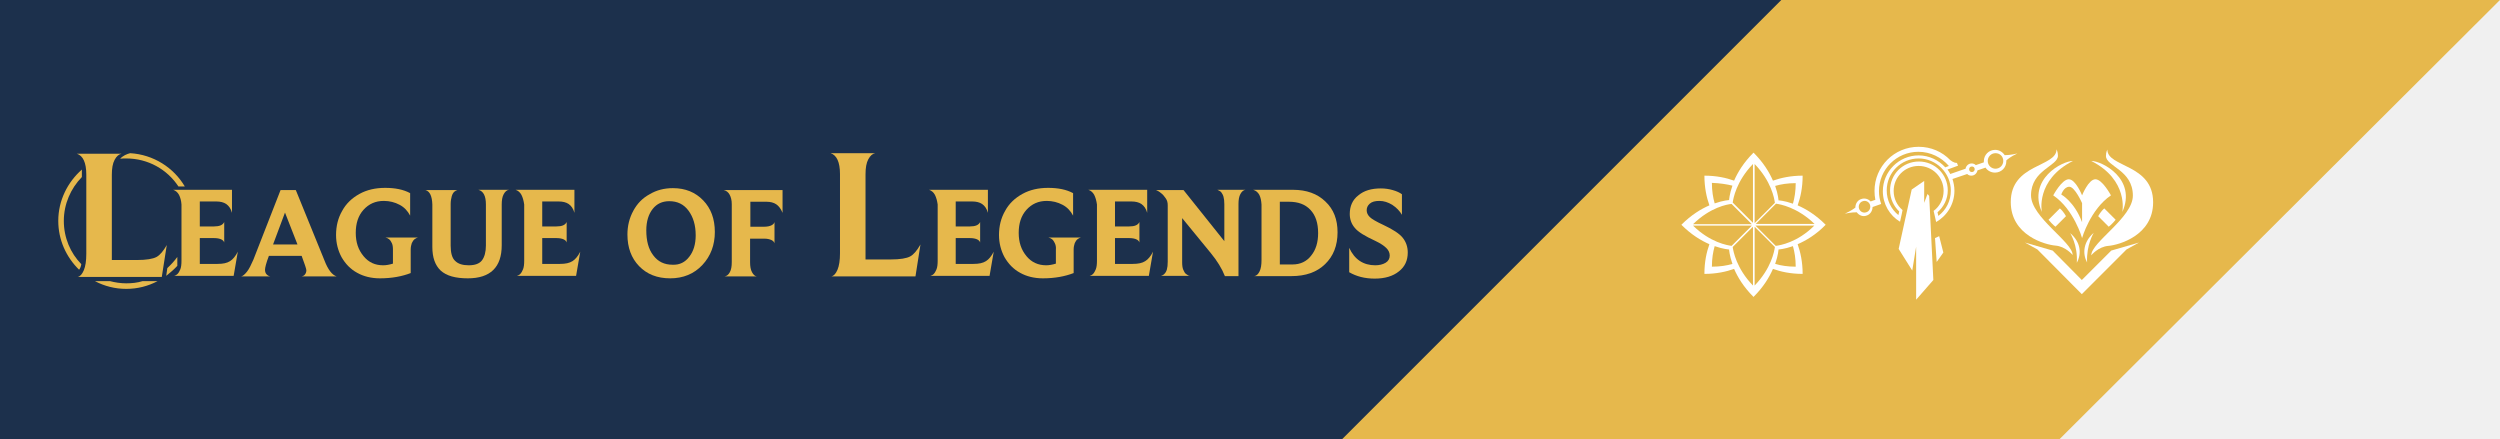
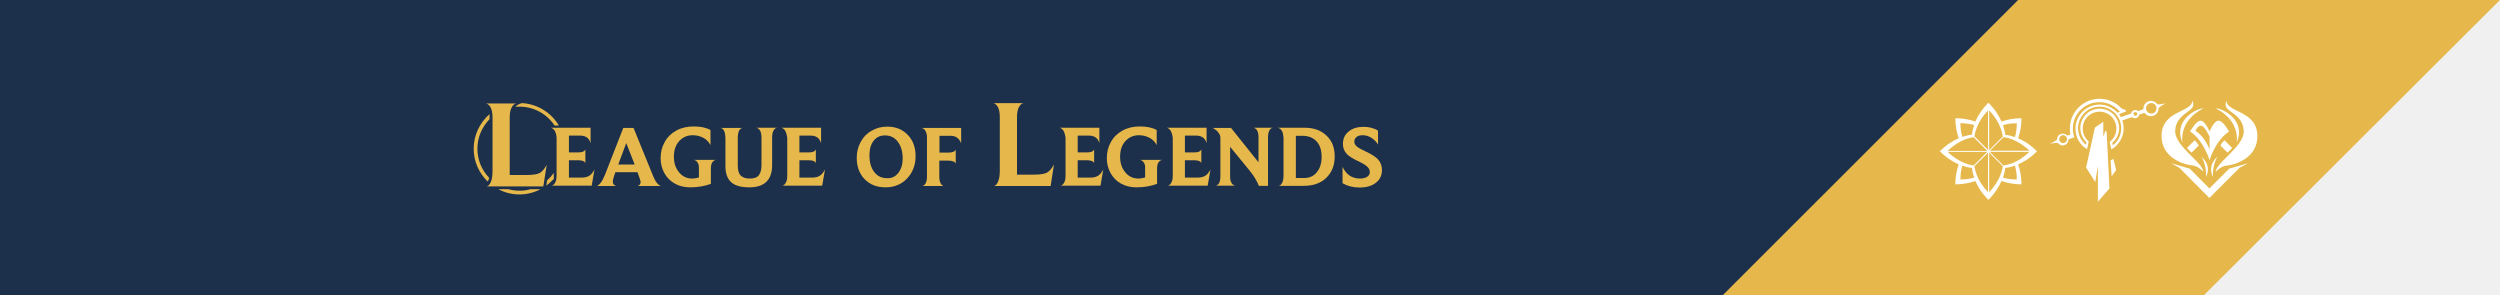
- <svg xmlns="http://www.w3.org/2000/svg" version="1.1" id="Camada_1" x="0px" y="0px" viewBox="0 0 900.9 157.9" style="enable-background:new 0 0 900.9 157.9;" xml:space="preserve">
+ <svg xmlns="http://www.w3.org/2000/svg" version="1.1" id="Camada_1" x="0px" y="0px" viewBox="0 0 1338.5 157.9" style="enable-background:new 0 0 1338.5 157.9;" xml:space="preserve">
  <style type="text/css">
	.st0{fill:#E6B84C;}
	.st1{fill:#1C304C;}
	.st2{fill:#FFFFFF;}
</style>
-   <polygon class="st0" points="732.4,168 422.8,168 598.5,-7.7 908.6,-7.7 " />
-   <polygon class="st1" points="-7.8,-7.6 649.5,-7.6 473.7,168.2 -7.8,168.3 " />
+   <polygon class="st0" points="1170,168 860.4,168 1036.1,-7.7 1346.2,-7.7 " />
+   <polygon class="st1" points="-7.8,-6.6 1087.1,-6.6 911.3,169.1 -7.8,169.3 " />
  <g>
    <g>
-       <path class="st0" d="M64.5,70.2c-0.5-0.9-1.2-1.5-2.1-1.8h21.2v8.3c-0.4-1.5-1.1-2.5-2.1-3.2c-0.9-0.6-2.1-0.9-3.6-0.9H72v9h5.1    c2,0,3.2-0.5,3.7-1.6v7.4c-0.1-0.4-0.4-0.8-1-1.1c-0.6-0.3-1.5-0.5-2.6-0.5H72v9.3h6.4c2,0,3.4-0.3,4.5-1c1-0.6,2-1.8,2.8-3.4    l-1.5,8.7H62.8c0.4-0.1,0.8-0.3,1.2-0.7c0.4-0.4,0.7-1,1-1.7c0.3-0.8,0.4-1.8,0.4-3.1V73.7C65.3,72.3,65,71.2,64.5,70.2z" />
-       <path class="st0" d="M106.6,68.5l10.3,25.3c1.3,3.4,2.8,5.3,4.4,5.8h-12.6c0.5-0.1,0.9-0.3,1.2-0.7c0.3-0.4,0.5-0.9,0.5-1.5    c0-0.5-0.6-2.2-1.7-5.2H96.9c-1,2.6-1.4,4.3-1.4,5c0,0.7,0.2,1.3,0.6,1.7c0.4,0.4,0.8,0.6,1.3,0.7H86.9c0.6-0.1,1.3-0.7,2.1-1.7    c0.8-1,1.5-2.5,2.3-4.3l9.8-25.1H106.6z M102.7,76.6l-4.3,11.5h8.8L102.7,76.6z" />
-       <path class="st0" d="M141.2,87.6c-0.3-0.6-0.6-1.1-1-1.4c-0.4-0.3-0.8-0.5-1.3-0.6h11.7c-0.4,0.1-0.8,0.3-1.2,0.6    c-0.4,0.3-0.7,0.8-1,1.4c-0.2,0.6-0.4,1.4-0.4,2.3v8.5c-3.1,1.2-6.8,1.9-11.1,1.9c-3.1,0-5.9-0.7-8.2-2c-2.4-1.3-4.2-3.2-5.6-5.6    c-1.3-2.4-2-5.1-2-8c0-3.2,0.7-6.1,2.2-8.7c1.4-2.6,3.5-4.6,6.2-6.1c2.7-1.5,5.8-2.2,9.3-2.2c3.6,0,6.6,0.6,9,1.9v8.1    c-0.9-1.7-2.1-3-3.8-3.9c-1.7-0.9-3.6-1.4-5.7-1.4c-3,0-5.4,1.1-7.3,3.2c-1.9,2.1-2.8,4.9-2.8,8.3c0,3.4,0.9,6.1,2.8,8.4    s4.2,3.3,7.1,3.3c1,0,2.2-0.2,3.5-0.6v-5C141.6,89,141.5,88.2,141.2,87.6z" />
-       <path class="st0" d="M153.3,68.5h11.5c-0.4,0.1-0.7,0.3-1.1,0.6c-0.4,0.4-0.7,0.9-0.9,1.6c-0.2,0.7-0.4,1.7-0.4,2.8v15    c0,2.6,0.5,4.5,1.6,5.5c1.1,1.1,2.7,1.6,4.9,1.6c2.3,0,3.9-0.6,4.8-1.8c0.9-1.2,1.4-3,1.4-5.3V73.7c0-3.1-0.9-4.8-2.7-5.3h11    c-0.8,0.1-1.4,0.7-1.9,1.6c-0.5,0.9-0.7,2.2-0.7,3.7v14.7c0,7.9-4.1,11.9-12.2,11.9c-4.5,0-7.7-0.9-9.8-2.8c-2-1.9-3-4.7-3-8.5    V73.7C155.7,70.7,154.9,68.9,153.3,68.5z" />
-       <path class="st0" d="M187.9,70.2c-0.5-0.9-1.2-1.5-2.1-1.8h21.2v8.3c-0.4-1.5-1.1-2.5-2.1-3.2c-0.9-0.6-2.1-0.9-3.6-0.9h-5.9v9    h5.1c2,0,3.2-0.5,3.7-1.6v7.4c-0.1-0.4-0.4-0.8-1-1.1c-0.6-0.3-1.5-0.5-2.6-0.5h-5.2v9.3h6.4c2,0,3.4-0.3,4.5-1    c1-0.6,2-1.8,2.8-3.4l-1.5,8.7h-21.3c0.4-0.1,0.8-0.3,1.2-0.7c0.4-0.4,0.7-1,1-1.7c0.3-0.8,0.4-1.8,0.4-3.1V73.7    C188.7,72.3,188.4,71.2,187.9,70.2z" />
-       <path class="st0" d="M230.3,95.9c-2.8-2.9-4.2-6.7-4.2-11.4c0-3.1,0.7-5.9,2.1-8.5c1.4-2.6,3.3-4.6,5.9-6c2.5-1.5,5.3-2.2,8.4-2.2    c4.5,0,8.1,1.5,10.9,4.4c2.8,2.9,4.2,6.7,4.2,11.4c0,4.7-1.5,8.7-4.5,11.9c-3,3.2-6.9,4.8-11.6,4.8    C236.8,100.3,233.1,98.8,230.3,95.9z M248.4,92.5c1.5-1.9,2.3-4.5,2.3-7.7c0-3.7-0.9-6.6-2.6-8.9s-4-3.4-6.9-3.4    c-2.5,0-4.5,0.9-6,2.8c-1.5,1.9-2.3,4.5-2.3,7.7c0,3.8,0.8,6.8,2.5,9c1.7,2.3,4,3.4,7,3.4C244.9,95.5,246.9,94.5,248.4,92.5z" />
-       <path class="st0" d="M262.9,70.1c-0.5-0.9-1.2-1.4-2.1-1.6H282v8.2c-0.6-1.5-1.4-2.5-2.3-3.1c-0.9-0.6-2.1-0.9-3.5-0.9h-5.8v9h5    c1.1,0,2-0.2,2.6-0.5c0.6-0.3,1-0.7,1.1-1.2v7.7c-0.1-0.5-0.5-0.9-1.1-1.2c-0.7-0.3-1.5-0.5-2.6-0.5h-5.1v8.5    c0,1.5,0.2,2.7,0.7,3.6c0.5,0.9,1,1.4,1.7,1.5h-11.6c0.8-0.1,1.4-0.6,1.9-1.5c0.5-0.9,0.7-2.1,0.7-3.7V73.6    C263.7,72.1,263.4,71,262.9,70.1z" />
-       <path class="st0" d="M299.3,55.2h16.1c-1,0.2-1.8,0.9-2.5,2.2c-0.7,1.3-1,3.1-1,5.4v30.7h9c3.5,0,5.8-0.4,7.1-1.1    c1.3-0.7,2.5-2.2,3.7-4.3l-1.8,11.5h-30.3c0.9-0.2,1.6-1,2.2-2.4c0.6-1.4,0.9-3.4,0.9-5.9V62.7C302.7,58.4,301.5,55.9,299.3,55.2z    " />
-       <path class="st0" d="M336.9,70.2c-0.5-0.9-1.2-1.5-2.1-1.8h21.2v8.3c-0.4-1.5-1.1-2.5-2.1-3.2c-0.9-0.6-2.1-0.9-3.6-0.9h-5.9v9    h5.1c2,0,3.2-0.5,3.7-1.6v7.4c-0.1-0.4-0.4-0.8-1-1.1c-0.6-0.3-1.5-0.5-2.6-0.5h-5.2v9.3h6.4c2,0,3.4-0.3,4.5-1    c1-0.6,2-1.8,2.8-3.4l-1.5,8.7h-21.3c0.4-0.1,0.8-0.3,1.2-0.7c0.4-0.4,0.7-1,1-1.7c0.3-0.8,0.4-1.8,0.4-3.1V73.7    C337.7,72.3,337.4,71.2,336.9,70.2z" />
-       <path class="st0" d="M380.1,87.6c-0.3-0.6-0.6-1.1-1-1.4s-0.8-0.5-1.3-0.6h11.7c-0.4,0.1-0.8,0.3-1.2,0.6c-0.4,0.3-0.7,0.8-1,1.4    c-0.2,0.6-0.4,1.4-0.4,2.3v8.5c-3.1,1.2-6.8,1.9-11.1,1.9c-3.1,0-5.9-0.7-8.2-2c-2.4-1.3-4.2-3.2-5.6-5.6c-1.3-2.4-2-5.1-2-8    c0-3.2,0.7-6.1,2.2-8.7c1.4-2.6,3.5-4.6,6.2-6.1c2.7-1.5,5.8-2.2,9.3-2.2c3.6,0,6.6,0.6,9,1.9v8.1c-0.9-1.7-2.1-3-3.8-3.9    c-1.7-0.9-3.6-1.4-5.7-1.4c-3,0-5.4,1.1-7.3,3.2c-1.9,2.1-2.8,4.9-2.8,8.3c0,3.4,0.9,6.1,2.8,8.4c1.8,2.2,4.2,3.3,7.1,3.3    c1,0,2.2-0.2,3.5-0.6v-5C380.6,89,380.4,88.2,380.1,87.6z" />
-       <path class="st0" d="M394.3,70.2c-0.5-0.9-1.2-1.5-2.1-1.8h21.2v8.3c-0.4-1.5-1.1-2.5-2.1-3.2c-0.9-0.6-2.1-0.9-3.6-0.9h-5.9v9    h5.1c2,0,3.2-0.5,3.7-1.6v7.4c-0.1-0.4-0.4-0.8-1-1.1c-0.6-0.3-1.5-0.5-2.6-0.5h-5.2v9.3h6.4c2,0,3.4-0.3,4.5-1    c1-0.6,2-1.8,2.8-3.4l-1.5,8.7h-21.3c0.4-0.1,0.8-0.3,1.2-0.7c0.4-0.4,0.7-1,1-1.7c0.3-0.8,0.4-1.8,0.4-3.1V73.7    C395.1,72.3,394.8,71.2,394.3,70.2z" />
-       <path class="st0" d="M420.1,71.5c-0.5-0.7-1-1.4-1.7-1.9c-0.7-0.6-1.3-0.9-1.8-1.1h9.9l14.7,18.4V73.6c0-1.1-0.1-2-0.3-2.7    c-0.2-0.7-0.5-1.2-0.8-1.6c-0.3-0.4-0.8-0.6-1.4-0.9h10.1c-0.7,0.1-1.3,0.6-1.8,1.5c-0.5,0.9-0.7,2.1-0.7,3.6v26h-4.9    c-1.1-2.8-2.8-5.5-5-8.2L426,78.6v15.8c0,1.2,0.1,2.1,0.4,2.8c0.3,0.7,0.6,1.3,1.1,1.6c0.5,0.4,0.9,0.6,1.3,0.6h-10.4    c0.4-0.1,0.8-0.3,1.2-0.7c0.4-0.4,0.7-0.9,0.9-1.6c0.2-0.7,0.3-1.6,0.3-2.8V74C420.8,73,420.6,72.2,420.1,71.5z" />
-       <path class="st0" d="M453.8,70.2c-0.5-0.9-1.2-1.5-2.2-1.8h14.4c4.8,0,8.7,1.4,11.6,4.2c3,2.8,4.4,6.5,4.4,11.1    c0,4.8-1.5,8.6-4.5,11.5c-3,2.9-7,4.3-12.1,4.3H452c0.8-0.1,1.4-0.7,1.9-1.7c0.5-1,0.7-2.4,0.7-4.1V73.7    C454.5,72.3,454.3,71.2,453.8,70.2z M472.5,92.1c1.7-2.1,2.5-4.8,2.5-8.1c0-3.6-0.9-6.4-2.8-8.4c-1.9-2-4.4-2.9-7.8-2.9h-3.2v22.6    h4.6C468.6,95.3,470.9,94.2,472.5,92.1z" />
-       <path class="st0" d="M495.6,95.6c1.4,0,2.7-0.3,3.7-0.9c1-0.6,1.5-1.5,1.5-2.6c0-1-0.4-1.9-1.2-2.7c-0.8-0.8-2.1-1.7-4-2.6    c-3.7-1.7-6.2-3.2-7.4-4.7c-1.2-1.4-1.8-3.1-1.8-5c0-2.8,1-5.1,3.1-6.7c2-1.7,4.7-2.5,8.1-2.5c1.5,0,2.9,0.2,4.3,0.6    c1.4,0.4,2.5,0.9,3.3,1.5v7.4c-0.8-1.4-2-2.6-3.5-3.6c-1.5-0.9-3-1.4-4.6-1.4c-1.6,0-2.7,0.3-3.5,1c-0.8,0.7-1.1,1.5-1.1,2.4    c0,0.9,0.4,1.7,1.1,2.4c0.7,0.7,2.4,1.7,5,2.9c3.4,1.6,5.7,3.1,6.9,4.6c1.2,1.5,1.8,3.3,1.8,5.3c0,2.8-1,5.1-3.2,6.8    c-2.1,1.7-5,2.6-8.7,2.6c-3.6,0-6.6-0.8-9.2-2.3v-8.8C488.1,93.5,491.3,95.6,495.6,95.6z" />
-       <path class="st0" d="M27.7,55.4h16.1c-1,0.2-1.8,0.9-2.5,2.2c-0.7,1.3-1,3.1-1,5.4v30.7h9c3.5,0,5.8-0.4,7.1-1.1    c1.3-0.7,2.5-2.2,3.7-4.3l-1.8,11.5H28c0.9-0.2,1.6-1,2.2-2.4c0.6-1.4,0.9-3.4,0.9-5.9V62.9C31.1,58.6,29.9,56.1,27.7,55.4z" />
+       <path class="st0" d="M297.1,70.2c-0.5-0.9-1.2-1.5-2.1-1.8h21.2v8.3c-0.4-1.5-1.1-2.5-2.1-3.2c-0.9-0.6-2.1-0.9-3.6-0.9h-5.9v9    h5.1c2,0,3.2-0.5,3.7-1.6v7.4c-0.1-0.4-0.4-0.8-1-1.1c-0.6-0.3-1.5-0.5-2.6-0.5h-5.2v9.3h6.4c2,0,3.4-0.3,4.5-1    c1-0.6,2-1.8,2.8-3.4l-1.5,8.7h-21.4c0.4-0.1,0.8-0.3,1.2-0.7c0.4-0.4,0.7-1,1-1.7c0.3-0.8,0.4-1.8,0.4-3.1V73.7    C297.9,72.3,297.6,71.2,297.1,70.2z" />
+       <path class="st0" d="M339.2,68.5l10.3,25.3c1.3,3.4,2.8,5.3,4.4,5.8h-12.6c0.5-0.1,0.9-0.3,1.2-0.7c0.3-0.4,0.5-0.9,0.5-1.5    c0-0.5-0.6-2.2-1.7-5.2h-11.8c-1,2.6-1.4,4.3-1.4,5s0.2,1.3,0.6,1.7c0.4,0.4,0.8,0.6,1.3,0.7h-10.5c0.6-0.1,1.3-0.7,2.1-1.7    s1.5-2.5,2.3-4.3l9.8-25.1C333.7,68.5,339.2,68.5,339.2,68.5z M335.3,76.6L331,88.1h8.8L335.3,76.6z" />
+       <path class="st0" d="M373.8,87.6c-0.3-0.6-0.6-1.1-1-1.4c-0.4-0.3-0.8-0.5-1.3-0.6h11.7c-0.4,0.1-0.8,0.3-1.2,0.6    c-0.4,0.3-0.7,0.8-1,1.4c-0.2,0.6-0.4,1.4-0.4,2.3v8.5c-3.1,1.2-6.8,1.9-11.1,1.9c-3.1,0-5.9-0.7-8.2-2c-2.4-1.3-4.2-3.2-5.6-5.6    c-1.3-2.4-2-5.1-2-8c0-3.2,0.7-6.1,2.2-8.7c1.4-2.6,3.5-4.6,6.2-6.1s5.8-2.2,9.3-2.2c3.6,0,6.6,0.6,9,1.9v8.1    c-0.9-1.7-2.1-3-3.8-3.9s-3.6-1.4-5.7-1.4c-3,0-5.4,1.1-7.3,3.2c-1.9,2.1-2.8,4.9-2.8,8.3s0.9,6.1,2.8,8.4s4.2,3.3,7.1,3.3    c1,0,2.2-0.2,3.5-0.6v-5C374.2,89,374.1,88.2,373.8,87.6z" />
+       <path class="st0" d="M385.9,68.5h11.5c-0.4,0.1-0.7,0.3-1.1,0.6c-0.4,0.4-0.7,0.9-0.9,1.6c-0.2,0.7-0.4,1.7-0.4,2.8v15    c0,2.6,0.5,4.5,1.6,5.5c1.1,1.1,2.7,1.6,4.9,1.6c2.3,0,3.9-0.6,4.8-1.8c0.9-1.2,1.4-3,1.4-5.3V73.7c0-3.1-0.9-4.8-2.7-5.3h11    c-0.8,0.1-1.4,0.7-1.9,1.6s-0.7,2.2-0.7,3.7v14.7c0,7.9-4.1,11.9-12.2,11.9c-4.5,0-7.7-0.9-9.8-2.8c-2-1.9-3-4.7-3-8.5V73.7    C388.3,70.7,387.5,68.9,385.9,68.5z" />
+       <path class="st0" d="M420.5,70.2c-0.5-0.9-1.2-1.5-2.1-1.8h21.2v8.3c-0.4-1.5-1.1-2.5-2.1-3.2c-0.9-0.6-2.1-0.9-3.6-0.9H428v9h5.1    c2,0,3.2-0.5,3.7-1.6v7.4c-0.1-0.4-0.4-0.8-1-1.1c-0.6-0.3-1.5-0.5-2.6-0.5H428v9.3h6.4c2,0,3.4-0.3,4.5-1c1-0.6,2-1.8,2.8-3.4    l-1.5,8.7h-21.3c0.4-0.1,0.8-0.3,1.2-0.7c0.4-0.4,0.7-1,1-1.7c0.3-0.8,0.4-1.8,0.4-3.1V73.7C421.3,72.3,421,71.2,420.5,70.2z" />
+       <path class="st0" d="M462.9,95.9c-2.8-2.9-4.2-6.7-4.2-11.4c0-3.1,0.7-5.9,2.1-8.5c1.4-2.6,3.3-4.6,5.9-6c2.5-1.5,5.3-2.2,8.4-2.2    c4.5,0,8.1,1.5,10.9,4.4s4.2,6.7,4.2,11.4c0,4.7-1.5,8.7-4.5,11.9c-3,3.2-6.9,4.8-11.6,4.8C469.4,100.3,465.7,98.8,462.9,95.9z     M481,92.5c1.5-1.9,2.3-4.5,2.3-7.7c0-3.7-0.9-6.6-2.6-8.9s-4-3.4-6.9-3.4c-2.5,0-4.5,0.9-6,2.8s-2.3,4.5-2.3,7.7    c0,3.8,0.8,6.8,2.5,9c1.7,2.3,4,3.4,7,3.4C477.5,95.5,479.5,94.5,481,92.5z" />
+       <path class="st0" d="M495.5,70.1c-0.5-0.9-1.2-1.4-2.1-1.6h21.2v8.2c-0.6-1.5-1.4-2.5-2.3-3.1c-0.9-0.6-2.1-0.9-3.5-0.9H503v9h5    c1.1,0,2-0.2,2.6-0.5s1-0.7,1.1-1.2v7.7c-0.1-0.5-0.5-0.9-1.1-1.2c-0.7-0.3-1.5-0.5-2.6-0.5h-5.1v8.5c0,1.5,0.2,2.7,0.7,3.6    s1,1.4,1.7,1.5h-11.6c0.8-0.1,1.4-0.6,1.9-1.5s0.7-2.1,0.7-3.7V73.6C496.3,72.1,496,71,495.5,70.1z" />
+       <path class="st0" d="M531.9,55.2H548c-1,0.2-1.8,0.9-2.5,2.2c-0.7,1.3-1,3.1-1,5.4v30.7h9c3.5,0,5.8-0.4,7.1-1.1    c1.3-0.7,2.5-2.2,3.7-4.3l-1.8,11.5h-30.3c0.9-0.2,1.6-1,2.2-2.4s0.9-3.4,0.9-5.9V62.7C535.3,58.4,534.1,55.9,531.9,55.2z" />
+       <path class="st0" d="M569.5,70.2c-0.5-0.9-1.2-1.5-2.1-1.8h21.2v8.3c-0.4-1.5-1.1-2.5-2.1-3.2c-0.9-0.6-2.1-0.9-3.6-0.9H577v9h5.1    c2,0,3.2-0.5,3.7-1.6v7.4c-0.1-0.4-0.4-0.8-1-1.1c-0.6-0.3-1.5-0.5-2.6-0.5H577v9.3h6.4c2,0,3.4-0.3,4.5-1c1-0.6,2-1.8,2.8-3.4    l-1.5,8.7h-21.3c0.4-0.1,0.8-0.3,1.2-0.7c0.4-0.4,0.7-1,1-1.7c0.3-0.8,0.4-1.8,0.4-3.1V73.7C570.3,72.3,570,71.2,569.5,70.2z" />
+       <path class="st0" d="M612.7,87.6c-0.3-0.6-0.6-1.1-1-1.4c-0.4-0.3-0.8-0.5-1.3-0.6h11.7c-0.4,0.1-0.8,0.3-1.2,0.6    c-0.4,0.3-0.7,0.8-1,1.4c-0.2,0.6-0.4,1.4-0.4,2.3v8.5c-3.1,1.2-6.8,1.9-11.1,1.9c-3.1,0-5.9-0.7-8.2-2c-2.4-1.3-4.2-3.2-5.6-5.6    c-1.3-2.4-2-5.1-2-8c0-3.2,0.7-6.1,2.2-8.7c1.4-2.6,3.5-4.6,6.2-6.1s5.8-2.2,9.3-2.2c3.6,0,6.6,0.6,9,1.9v8.1    c-0.9-1.7-2.1-3-3.8-3.9c-1.7-0.9-3.6-1.4-5.7-1.4c-3,0-5.4,1.1-7.3,3.2s-2.8,4.9-2.8,8.3s0.9,6.1,2.8,8.4    c1.8,2.2,4.2,3.3,7.1,3.3c1,0,2.2-0.2,3.5-0.6v-5C613.2,89,613,88.2,612.7,87.6z" />
+       <path class="st0" d="M626.9,70.2c-0.5-0.9-1.2-1.5-2.1-1.8H646v8.3c-0.4-1.5-1.1-2.5-2.1-3.2c-0.9-0.6-2.1-0.9-3.6-0.9h-5.9v9h5.1    c2,0,3.2-0.5,3.7-1.6v7.4c-0.1-0.4-0.4-0.8-1-1.1c-0.6-0.3-1.5-0.5-2.6-0.5h-5.2v9.3h6.4c2,0,3.4-0.3,4.5-1c1-0.6,2-1.8,2.8-3.4    l-1.5,8.7h-21.3c0.4-0.1,0.8-0.3,1.2-0.7c0.4-0.4,0.7-1,1-1.7c0.3-0.8,0.4-1.8,0.4-3.1V73.7C627.7,72.3,627.4,71.2,626.9,70.2z" />
+       <path class="st0" d="M652.7,71.5c-0.5-0.7-1-1.4-1.7-1.9c-0.7-0.6-1.3-0.9-1.8-1.1h9.9l14.7,18.4V73.6c0-1.1-0.1-2-0.3-2.7    c-0.2-0.7-0.5-1.2-0.8-1.6s-0.8-0.6-1.4-0.9h10.1c-0.7,0.1-1.3,0.6-1.8,1.5s-0.7,2.1-0.7,3.6v26H674c-1.1-2.8-2.8-5.5-5-8.2    l-10.4-12.7v15.8c0,1.2,0.1,2.1,0.4,2.8c0.3,0.7,0.6,1.3,1.1,1.6c0.5,0.4,0.9,0.6,1.3,0.6H651c0.4-0.1,0.8-0.3,1.2-0.7    c0.4-0.4,0.7-0.9,0.9-1.6c0.2-0.7,0.3-1.6,0.3-2.8V74C653.4,73,653.2,72.2,652.7,71.5z" />
+       <path class="st0" d="M686.4,70.2c-0.5-0.9-1.2-1.5-2.2-1.8h14.4c4.8,0,8.7,1.4,11.6,4.2c3,2.8,4.4,6.5,4.4,11.1    c0,4.8-1.5,8.6-4.5,11.5s-7,4.3-12.1,4.3h-13.4c0.8-0.1,1.4-0.7,1.9-1.7s0.7-2.4,0.7-4.1v-20C687.1,72.3,686.9,71.2,686.4,70.2z     M705.1,92.1c1.7-2.1,2.5-4.8,2.5-8.1c0-3.6-0.9-6.4-2.8-8.4s-4.4-2.9-7.8-2.9h-3.2v22.6h4.6C701.2,95.3,703.5,94.2,705.1,92.1z" />
+       <path class="st0" d="M728.2,95.6c1.4,0,2.7-0.3,3.7-0.9s1.5-1.5,1.5-2.6c0-1-0.4-1.9-1.2-2.7c-0.8-0.8-2.1-1.7-4-2.6    c-3.7-1.7-6.2-3.2-7.4-4.7c-1.2-1.4-1.8-3.1-1.8-5c0-2.8,1-5.1,3.1-6.7c2-1.7,4.7-2.5,8.1-2.5c1.5,0,2.9,0.2,4.3,0.6    s2.5,0.9,3.3,1.5v7.4c-0.8-1.4-2-2.6-3.5-3.6c-1.5-0.9-3-1.4-4.6-1.4c-1.6,0-2.7,0.3-3.5,1c-0.8,0.7-1.1,1.5-1.1,2.4    s0.4,1.7,1.1,2.4c0.7,0.7,2.4,1.7,5,2.9c3.4,1.6,5.7,3.1,6.9,4.6c1.2,1.5,1.8,3.3,1.8,5.3c0,2.8-1,5.1-3.2,6.8    c-2.1,1.7-5,2.6-8.7,2.6c-3.6,0-6.6-0.8-9.2-2.3v-8.8C720.7,93.5,723.9,95.6,728.2,95.6z" />
+       <path class="st0" d="M260.3,55.4h16.1c-1,0.2-1.8,0.9-2.5,2.2c-0.7,1.3-1,3.1-1,5.4v30.7h9c3.5,0,5.8-0.4,7.1-1.1    c1.3-0.7,2.5-2.2,3.7-4.3l-1.8,11.5h-30.3c0.9-0.2,1.6-1,2.2-2.4c0.6-1.4,0.9-3.4,0.9-5.9V62.9C263.7,58.6,262.5,56.1,260.3,55.4z    " />
    </g>
-     <path class="st0" d="M45.5,102.1c-2,0-4-0.3-5.9-0.8h-4.2h-1.2c3.4,1.8,7.2,2.8,11.3,2.8c4.1,0,7.9-1,11.3-2.8h-5.4   C49.5,101.9,47.5,102.1,45.5,102.1z" />
+     <path class="st0" d="M278.1,102.1c-2,0-4-0.3-5.9-0.8H268h-1.2c3.4,1.8,7.2,2.8,11.3,2.8s7.9-1,11.3-2.8H284   C282.1,101.9,280.1,102.1,278.1,102.1z" />
    <g>
-       <path class="st0" d="M23,79.6c0-6.1,2.5-11.7,6.5-15.8v-2.7C24.3,65.7,21,72.3,21,79.6c0,6.9,2.9,13.1,7.5,17.6    c0.4-0.5,0.7-1.2,0.8-2C25.4,91.2,23,85.7,23,79.6z" />
+       <path class="st0" d="M255.6,79.6c0-6.1,2.5-11.7,6.5-15.8v-2.7c-5.2,4.6-8.5,11.2-8.5,18.5c0,6.9,2.9,13.1,7.5,17.6    c0.4-0.5,0.7-1.2,0.8-2C258,91.2,255.6,85.7,255.6,79.6z" />
    </g>
    <g>
-       <path class="st0" d="M46.9,55.2c-1.2,0.3-2.6,0.9-3.6,2c0.7-0.1,1.4-0.1,2.2-0.1c7.9,0,14.8,4,18.8,10.1h2.3    C62.6,60.4,55.3,55.7,46.9,55.2z" />
-       <path class="st0" d="M60.3,96.6l-0.4,2.8c1.4-1.1,2.8-2.3,4-3.6v-3.2C62.8,94.1,61.6,95.4,60.3,96.6z" />
+       <path class="st0" d="M279.5,55.2c-1.2,0.3-2.6,0.9-3.6,2c0.7-0.1,1.4-0.1,2.2-0.1c7.9,0,14.8,4,18.8,10.1h2.3    C295.2,60.4,287.9,55.7,279.5,55.2z" />
+       <path class="st0" d="M292.9,96.6l-0.4,2.8c1.4-1.1,2.8-2.3,4-3.6v-3.2C295.4,94.1,294.2,95.4,292.9,96.6z" />
    </g>
  </g>
  <g>
-     <polygon class="st2" points="694.6,69.9 693.4,73.1 693.4,65.2 688.9,68.3 684.2,89.7 689.1,97.5 690.5,88.9 690.5,108    696.7,100.9 695.2,70.6  " />
-     <polygon class="st2" points="697.3,85.8 697.9,94.4 700.3,91 698.8,85.1  " />
-     <path class="st2" d="M727,55.3c-2.6,0.6-3.9,0.6-4.6,0.6c-0.7-1.1-2-1.9-3.4-1.9c-2.3,0-4.1,1.8-4.1,4.1c0,0.1,0,0.2,0,0.4l-2.9,1   c-0.4-0.4-0.9-0.6-1.5-0.6c-1.1,0-2,0.8-2.2,1.9l-5.5,1.9c-0.3-0.6-0.6-1.1-1-1.6l3.8-1.4l-0.4-1c0,0-0.5,0-0.8-0.1   c-0.6-0.2-1.1-0.5-1.6-0.9c-2.9-3-6.9-4.8-11.4-4.8c-8.8,0-15.9,7.1-15.9,15.9c0,1.1,0.1,2.2,0.3,3.2l-1.7,0.6   c-0.8-0.9-2.1-1.3-3.3-0.9c-1.4,0.4-2.2,1.7-2.2,3.1c-0.5,0.4-1.6,1.2-3.8,2.2c2.4-0.5,3.7-0.5,4.3-0.5c0.8,1.1,2.2,1.7,3.5,1.2   c1.4-0.4,2.2-1.8,2.2-3.1l3.1-1.1c-0.5-1.4-0.8-3-0.8-4.6c0-7.9,6.4-14.2,14.2-14.2c4.4,0,8.3,2,11,5.1l-1.3,0.5   c-2.4-2.6-5.8-4.3-9.6-4.3c-7.1,0-12.9,5.8-12.9,12.9c0,4.7,2.5,8.8,6.2,11l0.6-2.7l0,0l0.3-1.5c-2-1.7-3.2-4.1-3.2-6.9   c0-5,4-9,9-9s9,4,9,9c0,2.9-1.4,5.6-3.6,7.2l0.6,2.6l0,0l0.3,1.4c3.9-2.2,6.6-6.4,6.6-11.3c0-1.5-0.3-2.9-0.7-4.2l5.3-1.8   c0.4,0.4,0.9,0.6,1.5,0.6c1.1,0,2-0.8,2.2-1.9l2.9-1c0.7,1.1,2,1.8,3.4,1.8c2.3,0,4.1-1.8,4.1-4.1c0-0.1,0-0.2,0-0.3   C723.6,57.3,724.6,56.4,727,55.3z M672.5,76.5c-1.1,0.4-2.3-0.3-2.6-1.4s0.3-2.3,1.4-2.6c1.1-0.4,2.3,0.3,2.6,1.4   C674.2,75,673.6,76.2,672.5,76.5z M698.5,77.8l-0.3-1.3c2.2-1.9,3.7-4.7,3.7-7.9c0-5.7-4.6-10.4-10.4-10.4s-10.4,4.6-10.4,10.4   c0,3,1.3,5.7,3.3,7.6l-0.3,1.3c-2.6-2.1-4.2-5.3-4.2-8.9c0-6.4,5.2-11.5,11.5-11.5S703,62.3,703,68.7   C703,72.4,701.3,75.7,698.5,77.8z M710.6,62c-0.6,0-1-0.4-1-1c0-0.6,0.4-1,1-1s1,0.4,1,1C711.6,61.6,711.1,62,710.6,62z    M719.1,60.8c-1.5,0-2.8-1.2-2.8-2.8c0-1.5,1.2-2.8,2.8-2.8s2.8,1.2,2.8,2.8C721.9,59.6,720.6,60.8,719.1,60.8z" />
+     <polygon class="st2" points="1127.3,69.9 1126.1,73.1 1126.1,65.2 1121.6,68.3 1116.9,89.7 1121.8,97.5 1123.2,88.9 1123.2,108    1129.4,100.9 1127.9,70.6  " />
+     <polygon class="st2" points="1130,85.8 1130.6,94.4 1133,91 1131.5,85.1  " />
+     <path class="st2" d="M1159.7,55.3c-2.6,0.6-3.9,0.6-4.6,0.6c-0.7-1.1-2-1.9-3.4-1.9c-2.3,0-4.1,1.8-4.1,4.1c0,0.1,0,0.2,0,0.4   l-2.9,1c-0.4-0.4-0.9-0.6-1.5-0.6c-1.1,0-2,0.8-2.2,1.9l-5.5,1.9c-0.3-0.6-0.6-1.1-1-1.6l3.8-1.4l-0.4-1c0,0-0.5,0-0.8-0.1   c-0.6-0.2-1.1-0.5-1.6-0.9c-2.9-3-6.9-4.8-11.4-4.8c-8.8,0-15.9,7.1-15.9,15.9c0,1.1,0.1,2.2,0.3,3.2l-1.7,0.6   c-0.8-0.9-2.1-1.3-3.3-0.9c-1.4,0.4-2.2,1.7-2.2,3.1c-0.5,0.4-1.6,1.2-3.8,2.2c2.4-0.5,3.7-0.5,4.3-0.5c0.8,1.1,2.2,1.7,3.5,1.2   c1.4-0.4,2.2-1.8,2.2-3.1l3.1-1.1c-0.5-1.4-0.8-3-0.8-4.6c0-7.9,6.4-14.2,14.2-14.2c4.4,0,8.3,2,11,5.1l-1.3,0.5   c-2.4-2.6-5.8-4.3-9.6-4.3c-7.1,0-12.9,5.8-12.9,12.9c0,4.7,2.5,8.8,6.2,11l0.6-2.7l0,0l0.3-1.5c-2-1.7-3.2-4.1-3.2-6.9   c0-5,4-9,9-9s9,4,9,9c0,2.9-1.4,5.6-3.6,7.2l0.6,2.6l0,0l0.3,1.4c3.9-2.2,6.6-6.4,6.6-11.3c0-1.5-0.3-2.9-0.7-4.2l5.3-1.8   c0.4,0.4,0.9,0.6,1.5,0.6c1.1,0,2-0.8,2.2-1.9l2.9-1c0.7,1.1,2,1.8,3.4,1.8c2.3,0,4.1-1.8,4.1-4.1c0-0.1,0-0.2,0-0.3   C1156.3,57.3,1157.3,56.4,1159.7,55.3z M1105.2,76.5c-1.1,0.4-2.3-0.3-2.6-1.4c-0.3-1.1,0.3-2.3,1.4-2.6c1.1-0.4,2.3,0.3,2.6,1.4   C1106.9,75,1106.3,76.2,1105.2,76.5z M1131.2,77.8l-0.3-1.3c2.2-1.9,3.7-4.7,3.7-7.9c0-5.7-4.6-10.4-10.4-10.4s-10.4,4.6-10.4,10.4   c0,3,1.3,5.7,3.3,7.6l-0.3,1.3c-2.6-2.1-4.2-5.3-4.2-8.9c0-6.4,5.2-11.5,11.5-11.5c6.3,0,11.6,5.2,11.6,11.6   C1135.7,72.4,1134,75.7,1131.2,77.8z M1143.3,62c-0.6,0-1-0.4-1-1s0.4-1,1-1s1,0.4,1,1S1143.8,62,1143.3,62z M1151.8,60.8   c-1.5,0-2.8-1.2-2.8-2.8c0-1.5,1.2-2.8,2.8-2.8s2.8,1.2,2.8,2.8C1154.6,59.6,1153.3,60.8,1151.8,60.8z" />
  </g>
  <g>
-     <path class="st2" d="M738.2,79.2c1.6,1.9,2.5,2.5,2.5,2.5l3.8-3.8c0,0-0.9-1.7-2.2-2.8L738.2,79.2z" />
-     <path class="st2" d="M762.4,79.2c-1.6,1.9-2.5,2.5-2.5,2.5l-3.8-3.8c0,0,0.9-1.7,2.2-2.8L762.4,79.2z" />
-     <path class="st2" d="M735.8,76.4c0,0-2.4-11.5,11.2-18.4C743.2,58,730.6,64.5,735.8,76.4z" />
-     <path class="st2" d="M746.9,91.9c0-4.7-15-13.6-15-21.5c0-9.2,9.7-10.5,9.7-14.3c0-1.3-0.5-2.3-0.5-2.3c0,6.5-16.5,5.1-16.5,19   c0,12,12.4,15.4,16.1,15.7S746.9,91.9,746.9,91.9z" />
-     <path class="st2" d="M746,84c0,0,2.8,4.3,2.4,10.7C750.2,91.4,749.8,87.2,746,84z" />
-     <path class="st2" d="M753.6,58c13.6,6.9,11.2,18.4,11.2,18.4C770.1,64.5,757.5,58,753.6,58z" />
-     <path class="st2" d="M759.4,53.9c0,0-0.5,0.9-0.5,2.3c0,3.8,9.7,5,9.7,14.3c0,7.9-15,16.8-15,21.5c0,0,2.5-3.1,6.2-3.4   c3.7-0.3,16.1-3.7,16.1-15.7C775.9,59,759.4,60.4,759.4,53.9z" />
-     <polygon class="st2" points="750.2,100.9 739.7,90.3 729.7,87.4 734.2,89.9 750.2,106 766.3,89.9 770.8,87.4 760.8,90.3  " />
-     <path class="st2" d="M752.1,94.6c-0.3-6.4,2.4-10.7,2.4-10.7C750.7,87.2,750.4,91.4,752.1,94.6z" />
-     <path class="st2" d="M739.9,70.4c7.5,5.1,10.4,15.4,10.4,15.4s2.9-10.3,10.4-15.4c0,0-3.1-5.8-5.6-5.8c-2.5,0-4.8,5.8-4.8,5.8   s-2.3-5.8-4.8-5.8C743,64.6,739.9,70.4,739.9,70.4z M750.3,73.2c0,0,0,4.8,0,6.9c-2.8-7.5-7.5-10-7.5-10s0.9-2.8,2.9-2.8   S750.3,73.2,750.3,73.2z" />
+     <path class="st2" d="M1170.9,79.2c1.6,1.9,2.5,2.5,2.5,2.5l3.8-3.8c0,0-0.9-1.7-2.2-2.8L1170.9,79.2z" />
+     <path class="st2" d="M1195.1,79.2c-1.6,1.9-2.5,2.5-2.5,2.5l-3.8-3.8c0,0,0.9-1.7,2.2-2.8L1195.1,79.2z" />
+     <path class="st2" d="M1168.5,76.4c0,0-2.4-11.5,11.2-18.4C1175.9,58,1163.3,64.5,1168.5,76.4z" />
+     <path class="st2" d="M1179.6,91.9c0-4.7-15-13.6-15-21.5c0-9.2,9.7-10.5,9.7-14.3c0-1.3-0.5-2.3-0.5-2.3c0,6.5-16.5,5.1-16.5,19   c0,12,12.4,15.4,16.1,15.7S1179.6,91.9,1179.6,91.9z" />
+     <path class="st2" d="M1178.7,84c0,0,2.8,4.3,2.4,10.7C1182.9,91.4,1182.5,87.2,1178.7,84z" />
+     <path class="st2" d="M1186.3,58c13.6,6.9,11.2,18.4,11.2,18.4C1202.8,64.5,1190.2,58,1186.3,58z" />
+     <path class="st2" d="M1192.1,53.9c0,0-0.5,0.9-0.5,2.3c0,3.8,9.7,5,9.7,14.3c0,7.9-15,16.8-15,21.5c0,0,2.5-3.1,6.2-3.4   c3.7-0.3,16.1-3.7,16.1-15.7C1208.6,59,1192.1,60.4,1192.1,53.9z" />
+     <polygon class="st2" points="1182.9,100.9 1172.4,90.3 1162.4,87.4 1166.9,89.9 1182.9,106 1199,89.9 1203.5,87.4 1193.5,90.3  " />
+     <path class="st2" d="M1184.8,94.6c-0.3-6.4,2.4-10.7,2.4-10.7C1183.4,87.2,1183.1,91.4,1184.8,94.6z" />
+     <path class="st2" d="M1172.6,70.4c7.5,5.1,10.4,15.4,10.4,15.4s2.9-10.3,10.4-15.4c0,0-3.1-5.8-5.6-5.8s-4.8,5.8-4.8,5.8   s-2.3-5.8-4.8-5.8C1175.7,64.6,1172.6,70.4,1172.6,70.4z M1183,73.2c0,0,0,4.8,0,6.9c-2.8-7.5-7.5-10-7.5-10s0.9-2.8,2.9-2.8   S1183,73.2,1183,73.2z" />
  </g>
-   <path class="st2" d="M657.9,81c-3.6-3.6-7.1-5.7-10.1-7c1-2.8,1.8-6.3,1.8-10.7c-4.3,0-7.9,0.8-10.7,1.8c-1.3-3-3.4-6.5-7-10.1  c-3.6,3.6-5.7,7.1-7,10.1c-2.8-1-6.3-1.8-10.7-1.8c0,4.3,0.8,7.9,1.8,10.7c-3,1.3-6.5,3.4-10.1,7c3.6,3.6,7.1,5.7,10.1,7  c-1,2.8-1.8,6.3-1.8,10.7c4.3,0,7.9-0.8,10.7-1.8c1.3,3,3.4,6.5,7,10.1c3.6-3.6,5.7-7.1,7-10.1c2.8,1,6.3,1.8,10.7,1.8  c0-4.3-0.8-7.9-1.8-10.7C650.8,86.7,654.4,84.6,657.9,81z M639.9,88.6l-7.3-7.3h21.2C647.7,87.4,641.5,88.4,639.9,88.6z M653.9,80.7  h-21.2l7.3-7.3C641.5,73.6,647.7,74.7,653.9,80.7z M647.1,66c0,2.9-0.4,5.3-1,7.4c-3.1-1.1-5.2-1.2-5.2-1.2s-0.1-2.1-1.2-5.2  C641.7,66.4,644.2,66,647.1,66z M639.6,73.1l-7.3,7.3V59.1C638.3,65.3,639.4,71.5,639.6,73.1z M631.7,59.1v21.2l-7.3-7.3  C624.6,71.5,625.7,65.3,631.7,59.1z M624.3,66.9c-1.1,3.1-1.2,5.2-1.2,5.2s-2.1,0.1-5.2,1.2c-0.6-2.1-1-4.5-1-7.4  C619.8,66,622.3,66.4,624.3,66.9z M624,73.5l7.3,7.3h-21.2C616.3,74.7,622.5,73.6,624,73.5z M610.1,81.3h21.2l-7.3,7.3  C622.5,88.4,616.3,87.4,610.1,81.3z M616.9,96.1c0-2.9,0.4-5.3,1-7.4c3.1,1.1,5.2,1.2,5.2,1.2s0.1,2.1,1.2,5.2  C622.3,95.7,619.8,96.1,616.9,96.1z M624.4,89l7.3-7.3v21.2C625.7,96.7,624.6,90.5,624.4,89z M632.3,102.9V81.7l7.3,7.3  C639.4,90.5,638.3,96.7,632.3,102.9z M639.7,95.1c1.1-3.1,1.2-5.2,1.2-5.2s2.1-0.1,5.2-1.2c0.6,2.1,1,4.5,1,7.4  C644.2,96.1,641.7,95.7,639.7,95.1z" />
+   <path class="st2" d="M1090.6,81c-3.6-3.6-7.1-5.7-10.1-7c1-2.8,1.8-6.3,1.8-10.7c-4.3,0-7.9,0.8-10.7,1.8c-1.3-3-3.4-6.5-7-10.1  c-3.6,3.6-5.7,7.1-7,10.1c-2.8-1-6.3-1.8-10.7-1.8c0,4.3,0.8,7.9,1.8,10.7c-3,1.3-6.5,3.4-10.1,7c3.6,3.6,7.1,5.7,10.1,7  c-1,2.8-1.8,6.3-1.8,10.7c4.3,0,7.9-0.8,10.7-1.8c1.3,3,3.4,6.5,7,10.1c3.6-3.6,5.7-7.1,7-10.1c2.8,1,6.3,1.8,10.7,1.8  c0-4.3-0.8-7.9-1.8-10.7C1083.5,86.7,1087.1,84.6,1090.6,81z M1072.6,88.6l-7.3-7.3h21.2C1080.4,87.4,1074.2,88.4,1072.6,88.6z   M1086.6,80.7h-21.2l7.3-7.3C1074.2,73.6,1080.4,74.7,1086.6,80.7z M1079.8,66c0,2.9-0.4,5.3-1,7.4c-3.1-1.1-5.2-1.2-5.2-1.2  s-0.1-2.1-1.2-5.2C1074.4,66.4,1076.9,66,1079.8,66z M1072.3,73.1l-7.3,7.3V59.1C1071,65.3,1072.1,71.5,1072.3,73.1z M1064.4,59.1  v21.2l-7.3-7.3C1057.3,71.5,1058.4,65.3,1064.4,59.1z M1057,66.9c-1.1,3.1-1.2,5.2-1.2,5.2s-2.1,0.1-5.2,1.2c-0.6-2.1-1-4.5-1-7.4  C1052.5,66,1055,66.4,1057,66.9z M1056.7,73.5l7.3,7.3h-21.2C1049,74.7,1055.2,73.6,1056.7,73.5z M1042.8,81.3h21.2l-7.3,7.3  C1055.2,88.4,1049,87.4,1042.8,81.3z M1049.6,96.1c0-2.9,0.4-5.3,1-7.4c3.1,1.1,5.2,1.2,5.2,1.2s0.1,2.1,1.2,5.2  C1055,95.7,1052.5,96.1,1049.6,96.1z M1057.1,89l7.3-7.3v21.2C1058.4,96.7,1057.3,90.5,1057.1,89z M1065,102.9V81.7l7.3,7.3  C1072.1,90.5,1071,96.7,1065,102.9z M1072.4,95.1c1.1-3.1,1.2-5.2,1.2-5.2s2.1-0.1,5.2-1.2c0.6,2.1,1,4.5,1,7.4  C1076.9,96.1,1074.4,95.7,1072.4,95.1z" />
</svg>
